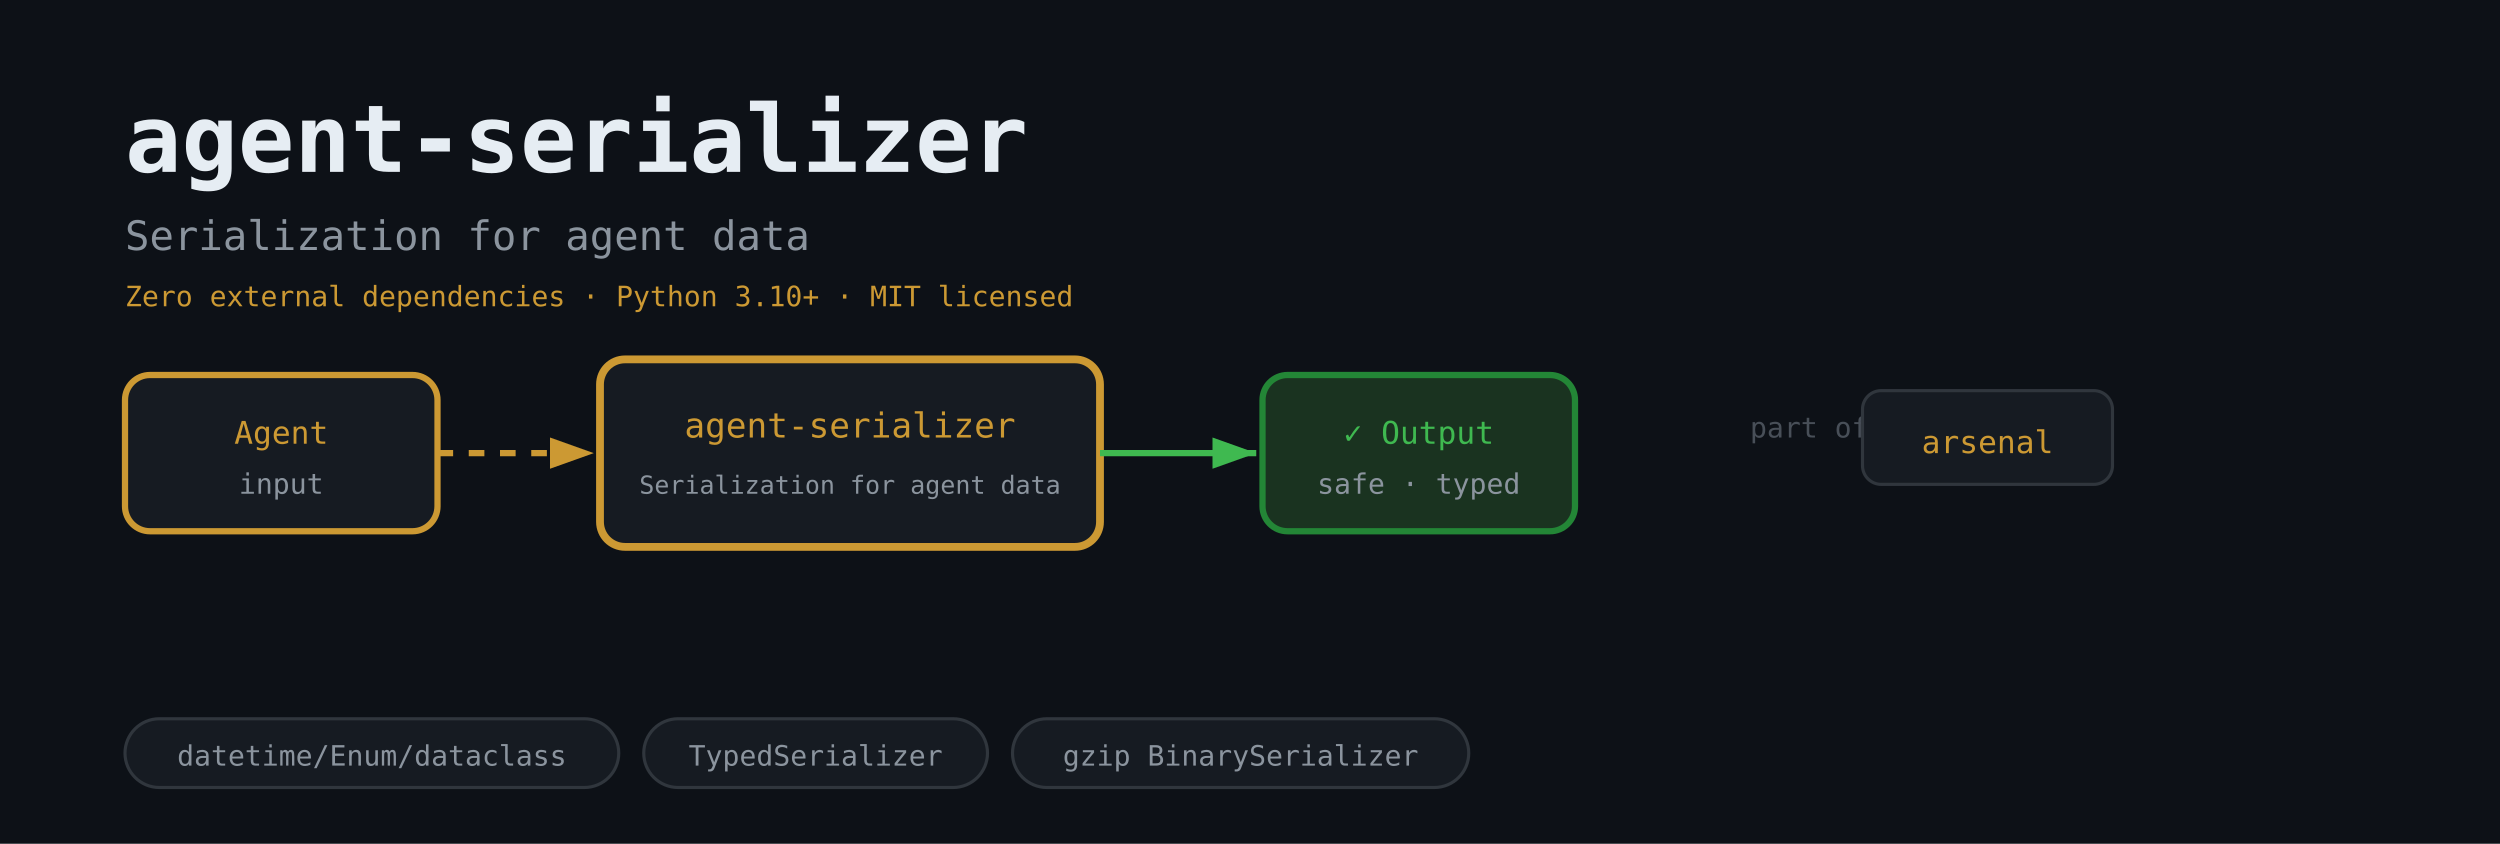
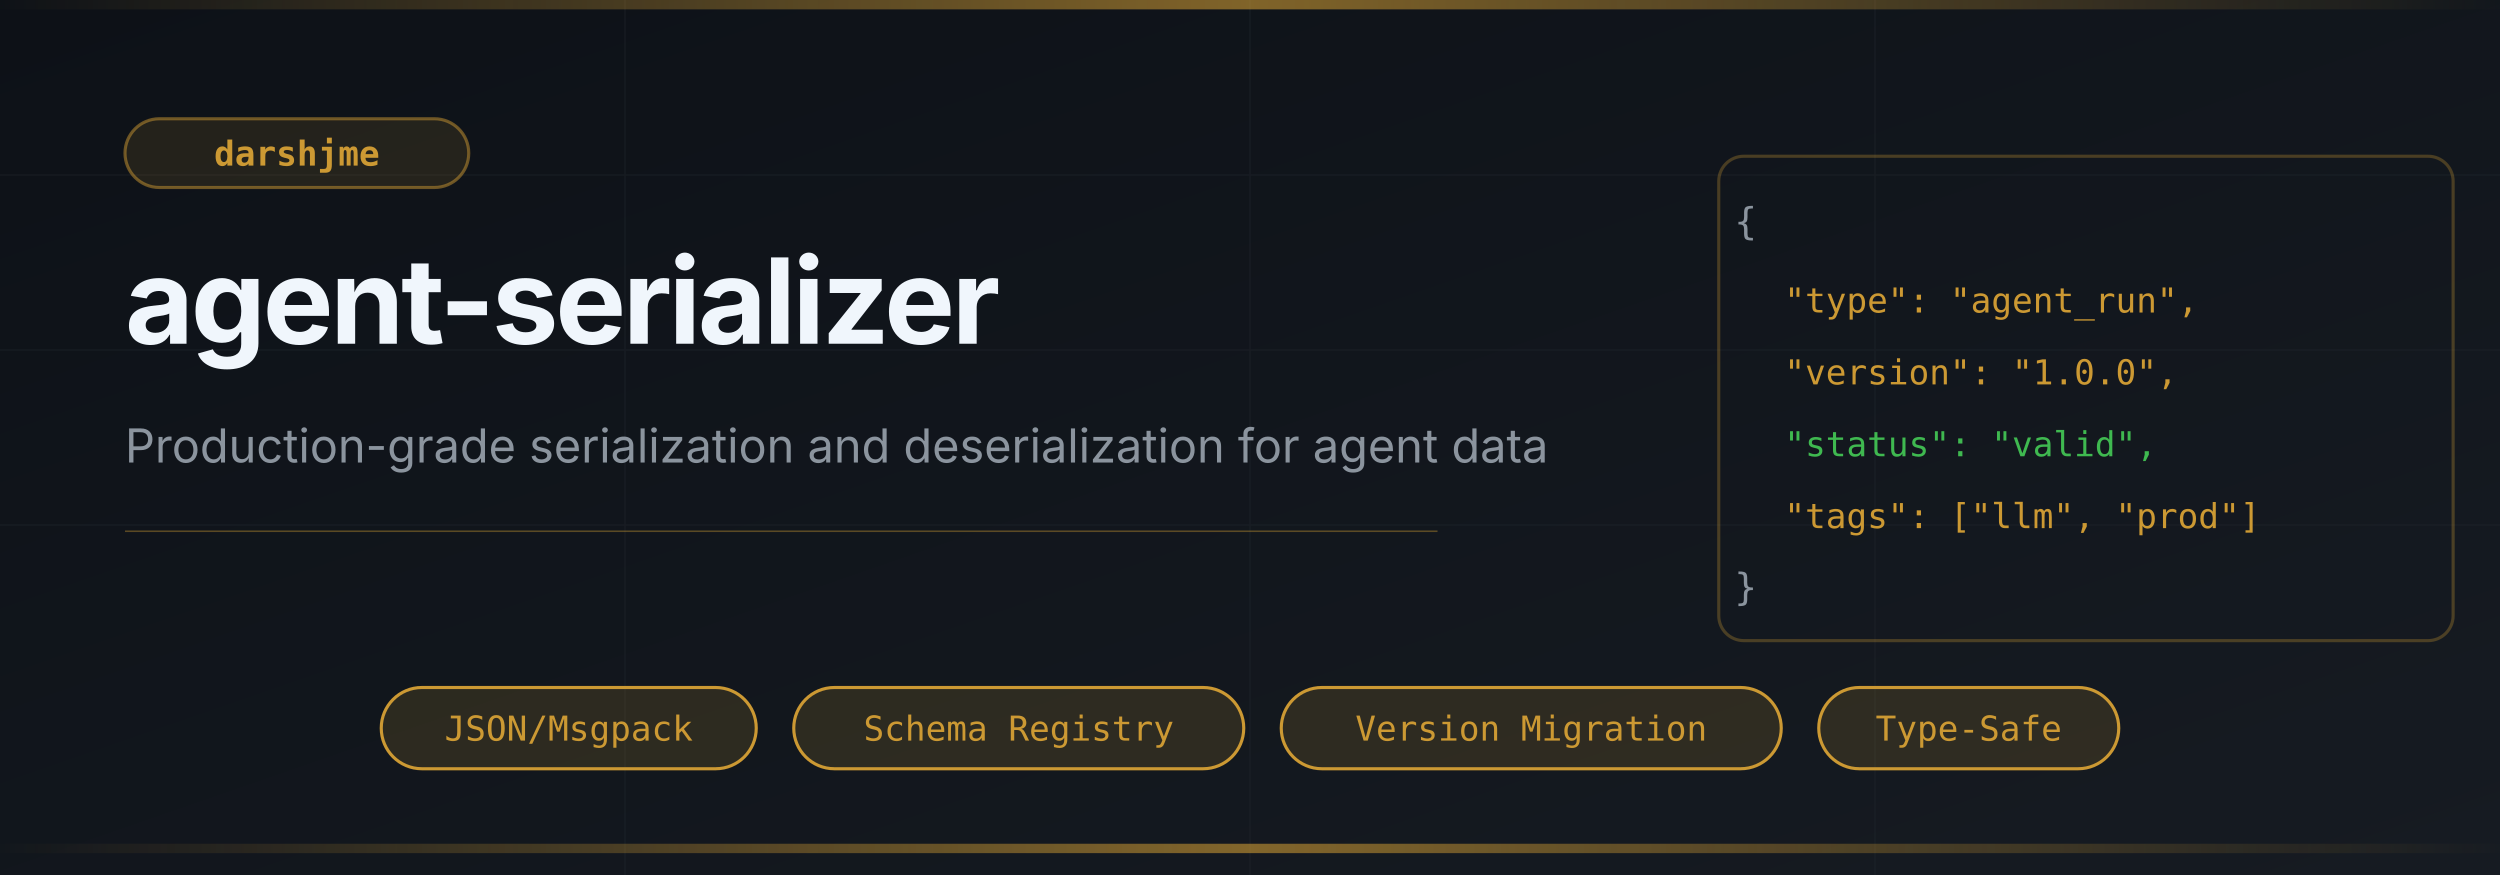
- <svg xmlns="http://www.w3.org/2000/svg" viewBox="0 0 800 270" width="800" height="270">
+ <svg xmlns="http://www.w3.org/2000/svg" viewBox="0 0 800 280" width="800" height="280">
  <defs>
-     <style>
-       @keyframes pulse{0%,100%{opacity:0.6}50%{opacity:1}}
-       @keyframes flow{from{stroke-dashoffset:20}to{stroke-dashoffset:0}}
-       .pulse{animation:pulse 2s ease-in-out infinite}
-       .flow{animation:flow 1s linear infinite;stroke-dasharray:5 5}
-     </style>
+     <linearGradient id="bg" x1="0%" y1="0%" x2="100%" y2="100%">
+       <stop offset="0%" style="stop-color:#0d1117" />
+       <stop offset="100%" style="stop-color:#161b22" />
+     </linearGradient>
+     <linearGradient id="accent_grad" x1="0%" y1="0%" x2="100%" y2="0%">
+       <stop offset="0%" style="stop-color:#cc9933;stop-opacity:0" />
+       <stop offset="50%" style="stop-color:#cc9933;stop-opacity:0.6" />
+       <stop offset="100%" style="stop-color:#cc9933;stop-opacity:0" />
+     </linearGradient>
  </defs>
-   <rect width="800" height="270" fill="#0d1117" />
-   <text x="40" y="55" font-family="JetBrains Mono,monospace" font-size="30" font-weight="700" fill="#e6edf3">agent-serializer</text>
-   <text x="40" y="80" font-family="JetBrains Mono,monospace" font-size="13" fill="#8b949e">Serialization for agent data</text>
-   <text x="40" y="98" font-family="monospace" font-size="9" fill="#cc9933">Zero external dependencies · Python 3.10+ · MIT licensed</text>
-   <rect x="40" y="120" width="100" height="50" rx="8" fill="#161b22" stroke="#cc9933" stroke-width="2" class="pulse" />
-   <text x="90" y="142" font-family="monospace" font-size="10" fill="#cc9933" text-anchor="middle">Agent</text>
-   <text x="90" y="158" font-family="monospace" font-size="9" fill="#8b949e" text-anchor="middle">input</text>
-   <line x1="140" y1="145" x2="190" y2="145" stroke="#cc9933" stroke-width="2" class="flow" marker-end="url(#arr)" />
-   <defs>
-     <marker id="arr" markerWidth="7" markerHeight="5" refX="7" refY="2.5" orient="auto">
-       <polygon points="0 0,7 2.5,0 5" fill="#cc9933" />
-     </marker>
-   </defs>
-   <rect x="192" y="115" width="160" height="60" rx="8" fill="#161b22" stroke="#cc9933" stroke-width="2.5" />
-   <text x="272" y="140" font-family="monospace" font-size="11" fill="#cc9933" text-anchor="middle">agent-serializer</text>
-   <text x="272" y="158" font-family="monospace" font-size="8" fill="#8b949e" text-anchor="middle">Serialization for agent data</text>
-   <line x1="352" y1="145" x2="402" y2="145" stroke="#3fb950" stroke-width="2" marker-end="url(#arr2)" />
-   <defs>
-     <marker id="arr2" markerWidth="7" markerHeight="5" refX="7" refY="2.5" orient="auto">
-       <polygon points="0 0,7 2.5,0 5" fill="#3fb950" />
-     </marker>
-   </defs>
-   <rect x="404" y="120" width="100" height="50" rx="8" fill="#1a3320" stroke="#238636" stroke-width="2" />
-   <text x="454" y="142" font-family="monospace" font-size="10" fill="#3fb950" text-anchor="middle">✓ Output</text>
-   <text x="454" y="158" font-family="monospace" font-size="9" fill="#8b949e" text-anchor="middle">safe · typed</text>
-   <text x="560" y="140" font-family="monospace" font-size="9" fill="#484f58">part of</text>
-   <rect x="596" y="125" width="80" height="30" rx="6" fill="#161b22" stroke="#30363d" stroke-width="1" />
-   <text x="636" y="145" font-family="monospace" font-size="10" fill="#cc9933" text-anchor="middle">arsenal</text>
-   <rect x="40" y="230" width="158" height="22" rx="11" fill="#161b22" stroke="#30363d" stroke-width="1" />
-   <text x="119" y="245" font-family="monospace" font-size="9" fill="#8b949e" text-anchor="middle">datetime/Enum/dataclass</text>
-   <rect x="206" y="230" width="110" height="22" rx="11" fill="#161b22" stroke="#30363d" stroke-width="1" />
-   <text x="261" y="245" font-family="monospace" font-size="9" fill="#8b949e" text-anchor="middle">TypedSerializer</text>
-   <rect x="324" y="230" width="146" height="22" rx="11" fill="#161b22" stroke="#30363d" stroke-width="1" />
-   <text x="397" y="245" font-family="monospace" font-size="9" fill="#8b949e" text-anchor="middle">gzip BinarySerializer</text>
+   <rect width="800" height="280" fill="url(#bg)" />
+   <g stroke="#21262d" stroke-width="0.5" opacity="0.4">
+     <line x1="0" y1="56" x2="800" y2="56" />
+     <line x1="0" y1="112" x2="800" y2="112" />
+     <line x1="0" y1="168" x2="800" y2="168" />
+     <line x1="200" y1="0" x2="200" y2="280" />
+     <line x1="400" y1="0" x2="400" y2="280" />
+     <line x1="600" y1="0" x2="600" y2="280" />
+   </g>
+   <rect x="0" y="270" width="800" height="3" fill="url(#accent_grad)" />
+   <rect x="0" y="0" width="800" height="3" fill="url(#accent_grad)" />
+   <g transform="translate(555, 55)">
+     <text x="0" y="20" fill="#8b949e" font-family="monospace" font-size="12">{</text>
+     <text x="16" y="45" fill="#cc9933" font-family="monospace" font-size="11">"type": "agent_run",</text>
+     <text x="16" y="68" fill="#cc9933" font-family="monospace" font-size="11">"version": "1.0.0",</text>
+     <text x="16" y="91" fill="#3fb950" font-family="monospace" font-size="11">"status": "valid",</text>
+     <text x="16" y="114" fill="#cc9933" font-family="monospace" font-size="11">"tags": ["llm", "prod"]</text>
+     <text x="0" y="137" fill="#8b949e" font-family="monospace" font-size="12">}</text>
+     <rect x="-5" y="-5" width="235" height="155" rx="8" fill="none" stroke="#cc9933" stroke-width="1" stroke-opacity="0.3">
+       <animate attributeName="stroke-opacity" values="0.3;0.8;0.3" dur="3s" repeatCount="indefinite" />
+     </rect>
+   </g>
+   <rect x="40" y="38" width="110" height="22" rx="11" fill="#cc9933" fill-opacity="0.12" stroke="#cc9933" stroke-width="1" stroke-opacity="0.5" />
+   <text x="95" y="53" fill="#cc9933" font-family="monospace" font-size="11" text-anchor="middle" font-weight="600">darshjme</text>
+   <text x="40" y="110" fill="#f0f6fc" font-family="-apple-system, 'Segoe UI', sans-serif" font-size="38" font-weight="700" letter-spacing="-1">agent-serializer</text>
+   <text x="40" y="148" fill="#8b949e" font-family="-apple-system, 'Segoe UI', sans-serif" font-size="15">Production-grade serialization and deserialization for agent data</text>
+   <line x1="40" y1="170" x2="460" y2="170" stroke="#cc9933" stroke-width="0.5" stroke-opacity="0.4" />
+   <rect x="122" y="220" width="120" height="26" rx="13" fill="#cc9933" fill-opacity="0.15" stroke="#cc9933" stroke-width="1" />
+   <text x="182" y="237" fill="#cc9933" font-family="monospace" font-size="11" text-anchor="middle">JSON/Msgpack</text>
+   <rect x="254" y="220" width="144" height="26" rx="13" fill="#cc9933" fill-opacity="0.15" stroke="#cc9933" stroke-width="1" />
+   <text x="326" y="237" fill="#cc9933" font-family="monospace" font-size="11" text-anchor="middle">Schema Registry</text>
+   <rect x="410" y="220" width="160" height="26" rx="13" fill="#cc9933" fill-opacity="0.15" stroke="#cc9933" stroke-width="1" />
+   <text x="490" y="237" fill="#cc9933" font-family="monospace" font-size="11" text-anchor="middle">Version Migration</text>
+   <rect x="582" y="220" width="96" height="26" rx="13" fill="#cc9933" fill-opacity="0.15" stroke="#cc9933" stroke-width="1" />
+   <text x="630" y="237" fill="#cc9933" font-family="monospace" font-size="11" text-anchor="middle">Type-Safe</text>
</svg>
